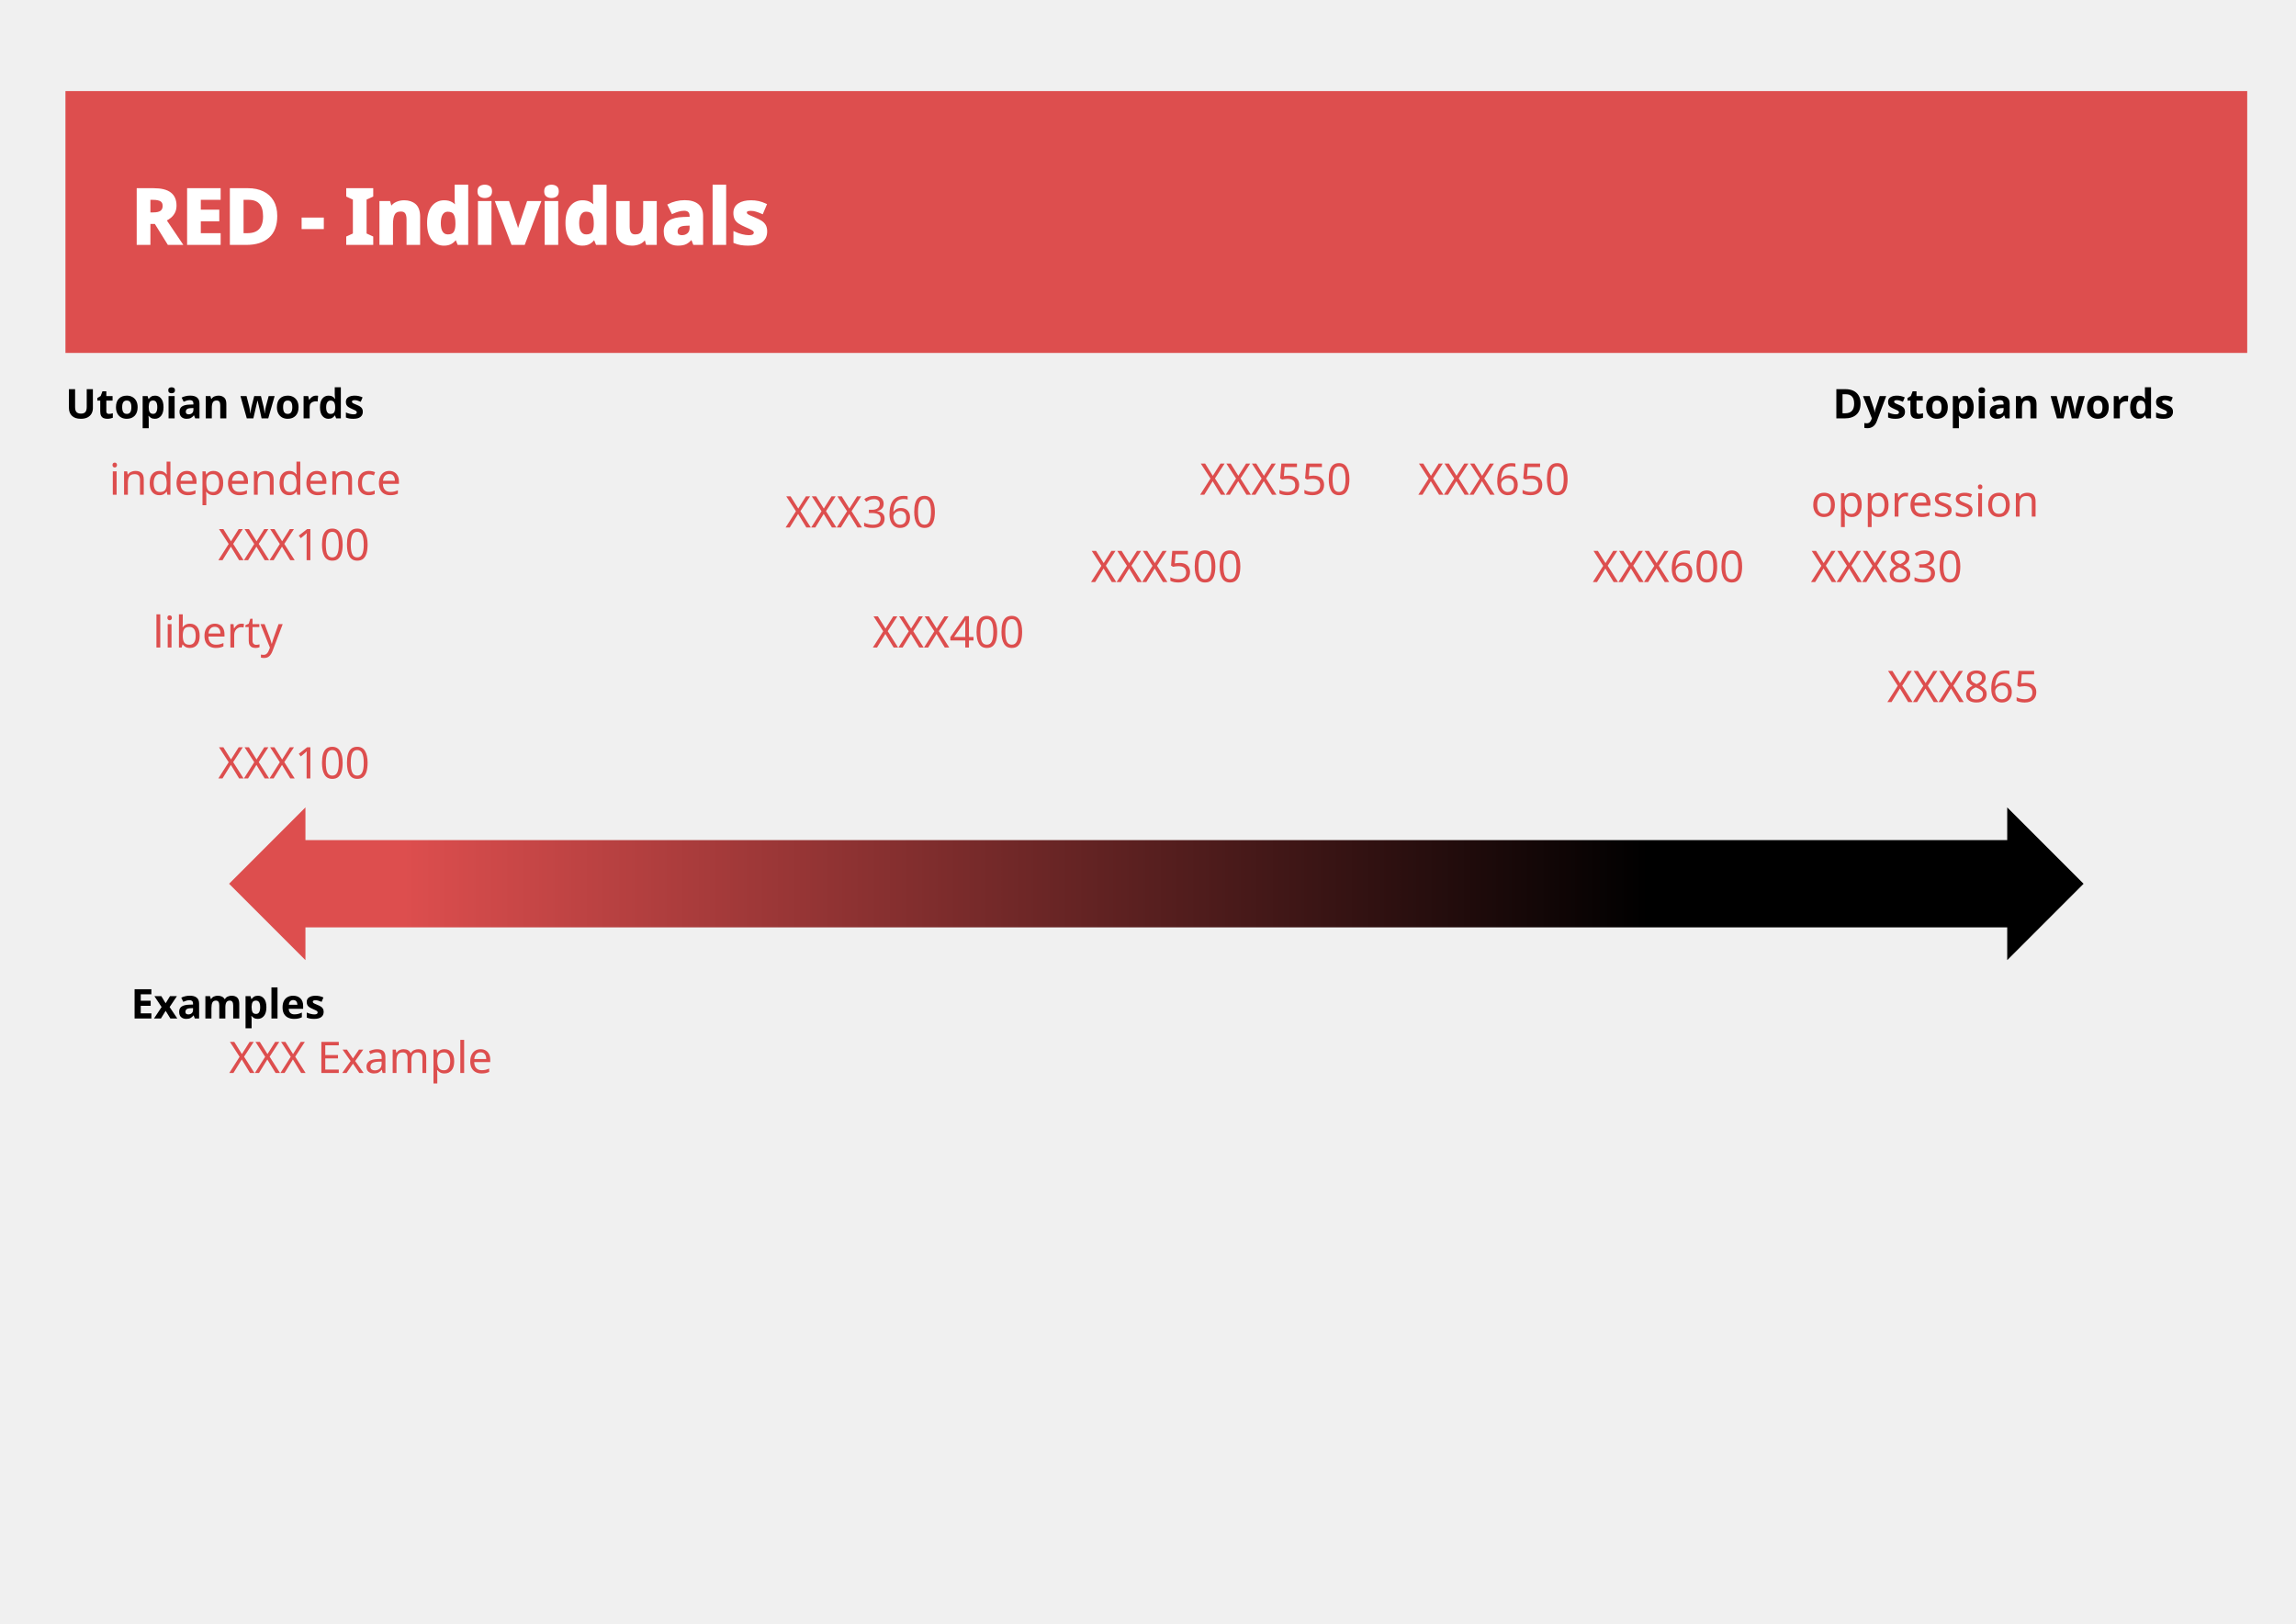
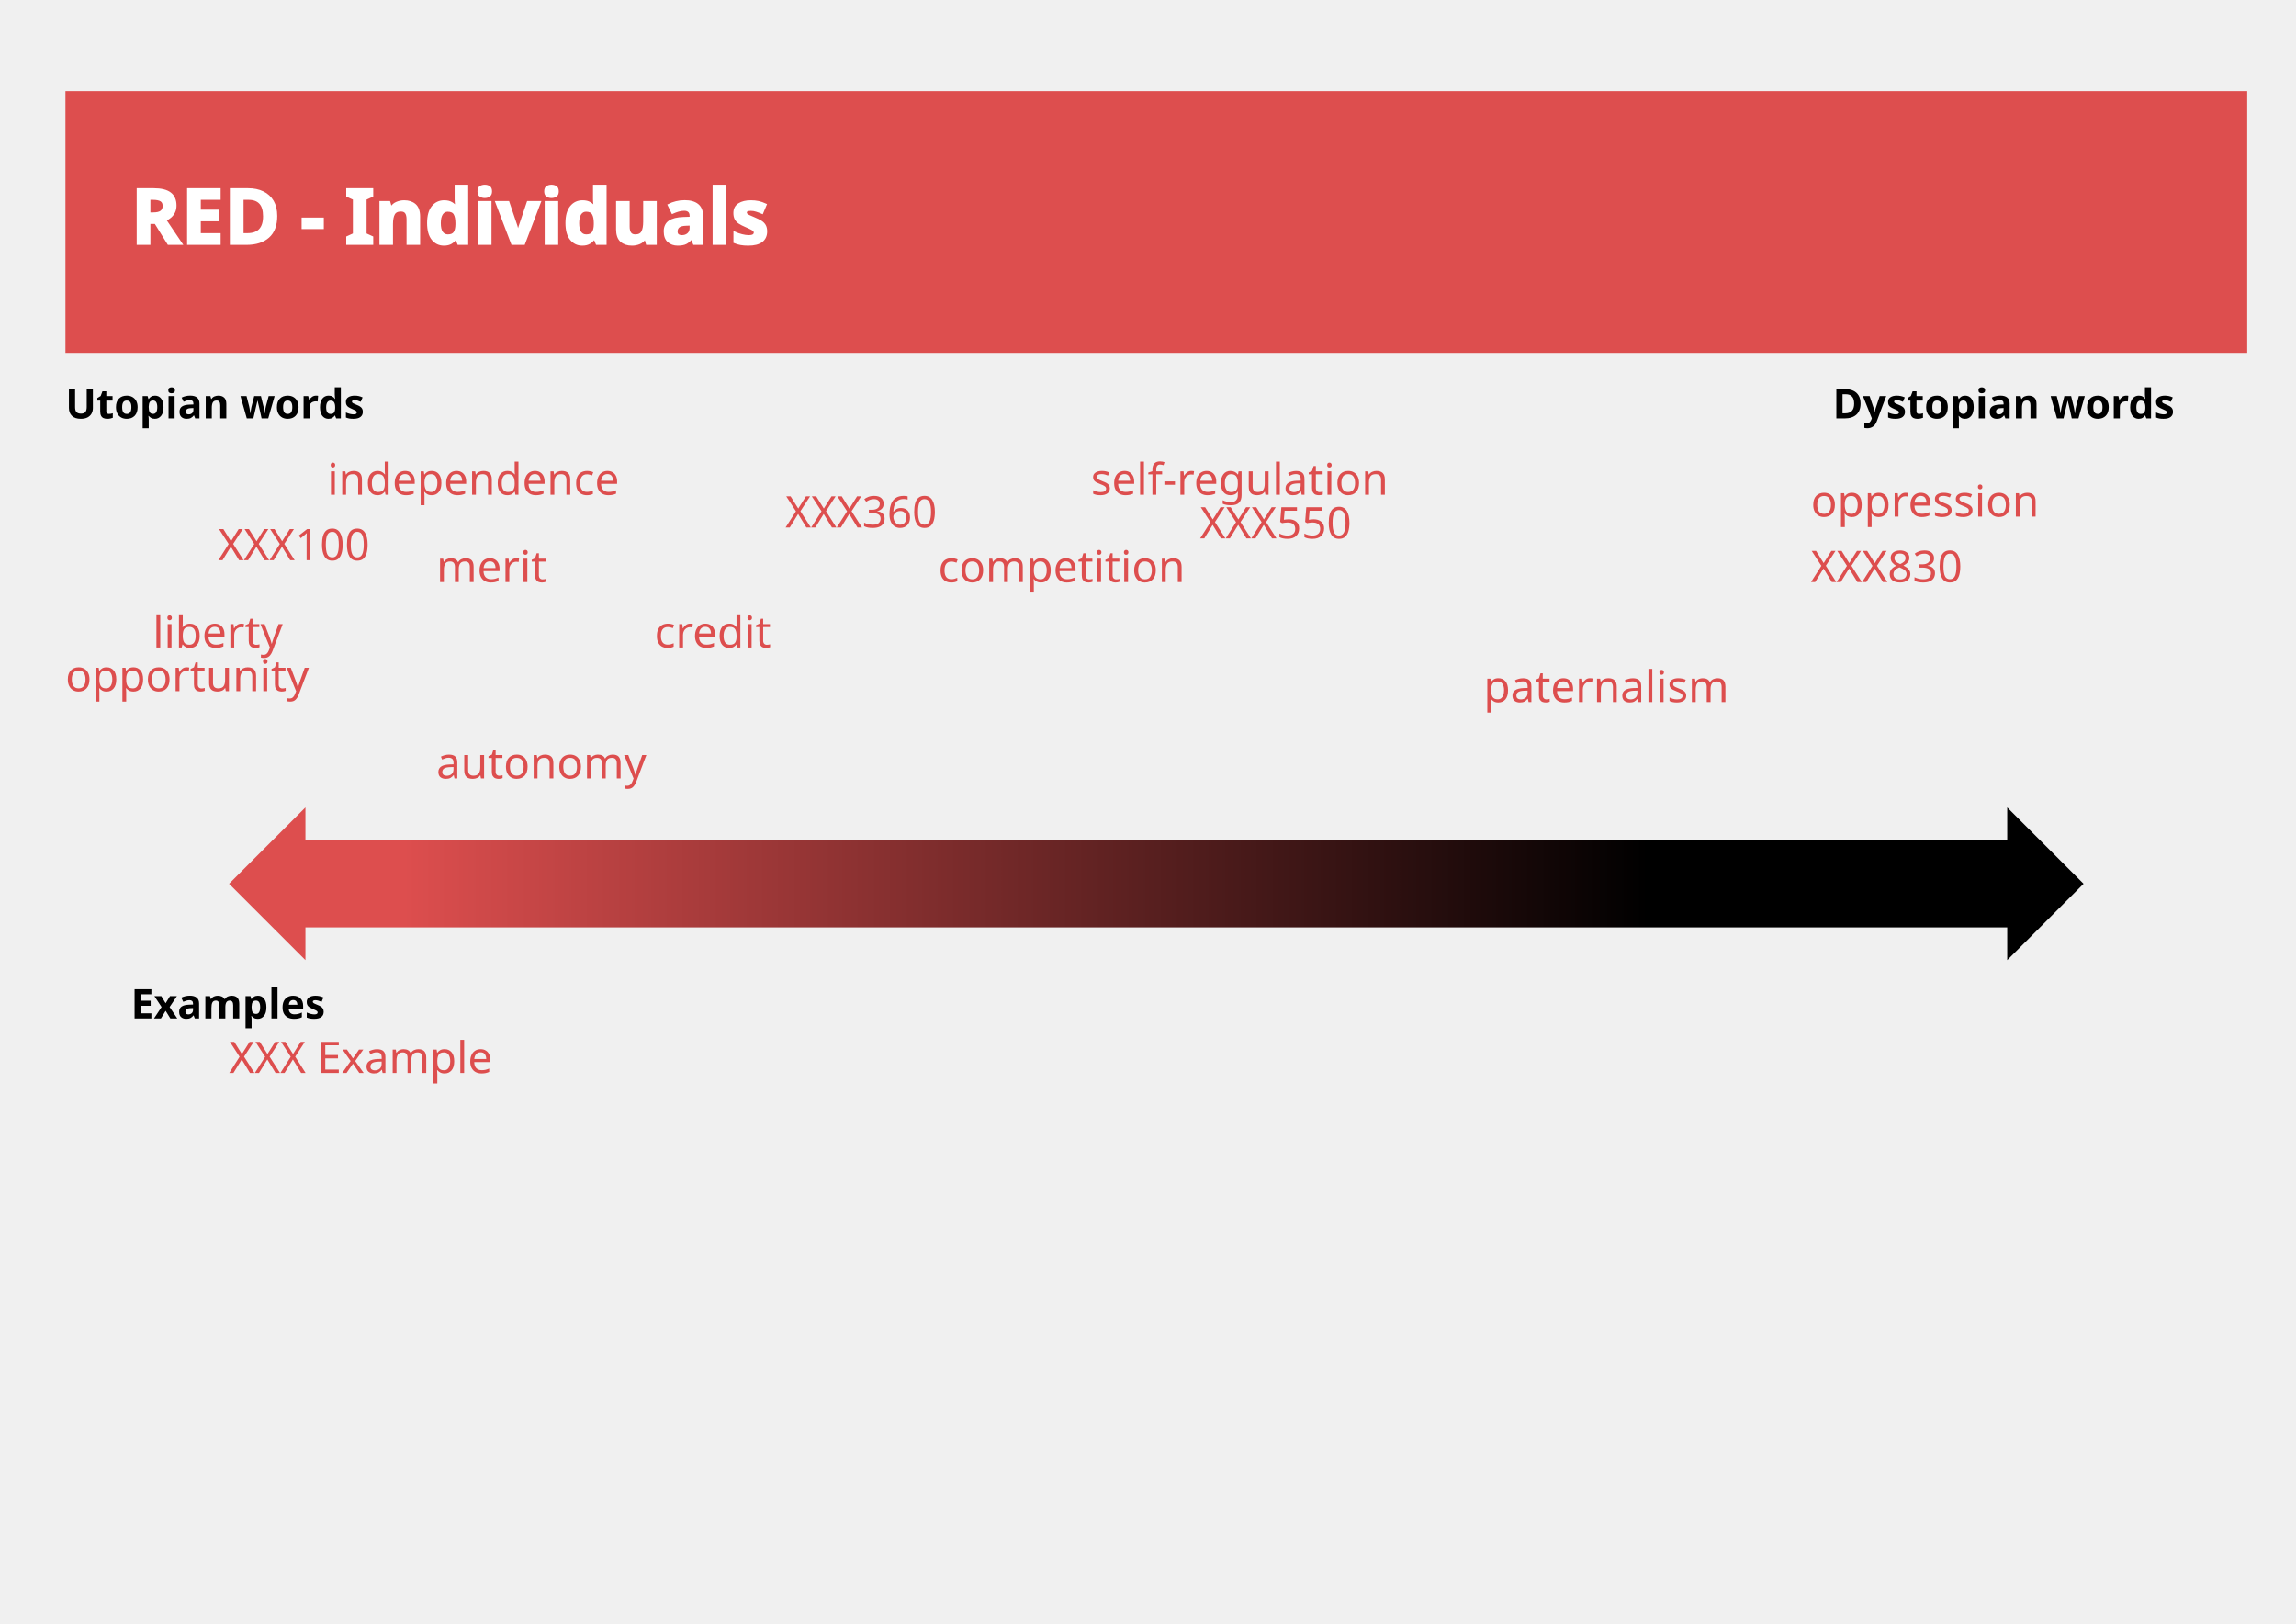
<svg xmlns="http://www.w3.org/2000/svg" xmlns:xlink="http://www.w3.org/1999/xlink" width="297mm" height="210mm" viewBox="0 0 1052.362 744.094" id="svg4763" version="1.1">
  <defs id="defs4765">
    <linearGradient id="linearGradient5333">
      <stop id="stop5323" offset="0" style="stop-color:#dd4e4e;stop-opacity:1;" />
      <stop id="stop5325" offset="1" style="stop-color:#0000000;stop-opacity:1;" />
    </linearGradient>
    <linearGradient xlink:href="#linearGradient5333" id="linearGradient5311" x1="185" y1="311.732" x2="755" y2="311.732" gradientUnits="userSpaceOnUse" />
  </defs>
  <style id="style13234">
      .myrectangle {
      stroke:none;
      fill-opacity:1
      }
  .mytext {
  font-style:normal;
  font-variant:normal;
  font-weight:bold;
  font-stretch:normal;
  font-size:30px;
  line-height:1.25;
  font-family:sans-serif;
  -inkscape-font-specification:'sans-serif, Normal';
  font-variant-ligatures:normal;
  font-variant-caps:normal;
  font-variant-numeric:normal;
  font-feature-settings:normal;
  text-align:start;
  verticle-align:middle;
  letter-spacing:0px;
  word-spacing:0px;
  writing-mode:lr-tb;
  dominant-baseline:left;
  text-anchor:start;
  fill:#000000;
  fill-opacity:1;
  stroke:none
  }
  .mytext2 {
  font-style:normal;
  font-variant:normal;
  font-weight:normal;
  font-stretch:normal;
  font-size:20px;
  line-height:1.25;
  font-family:sans-serif;
  -inkscape-font-specification:'sans-serif, Normal';
  font-variant-ligatures:normal;
  font-variant-caps:normal;
  font-variant-numeric:normal;
  font-feature-settings:normal;
  text-align:start;
  verticle-align:middle;
  letter-spacing:0px;
  word-spacing:0px;
  writing-mode:lr-tb;
  dominant-baseline:left;
  text-anchor:start;
  fill:#dd4e4e;
  fill-opacity:1;
  stroke:none
  }
  
  </style>
  <g id="layer1" transform="translate(0,-308.2677)">
    <g id="title">
      <rect class="myrectangle" style="fill:#dd4e4e" id="title-rect" width="1000" height="120" x="30" y="350" />
      <text xml:space="preserve" class="mytext" style="font-size:35px;fill:#ffffff;fill-opacity:1;stroke:#ffffff" x="60" y="420" id="title-text">
        <tspan id="tspan5855" x="60" y="420">RED - Individuals</tspan>
      </text>
    </g>
    <text xml:space="preserve" class="mytext" style="font-size:18.75px" x="30" y="500" id="words-text">
      <tspan id="tspan5859" x="30" y="500">Utopian words</tspan>
    </text>
    <text xml:space="preserve" class="mytext" style="font-size:18.75px" x="840" y="500" id="text4225">
      <tspan id="tspan4227" x="840" y="500">Dystopian words</tspan>
    </text>
    <text xml:space="preserve" class="mytext2" x="830" y="575" id="text3342">
      <tspan id="tspan3344" x="830" y="575">XXX830</tspan>
    </text>
    <text xml:space="preserve" class="mytext2" x="830" y="545" id="text4450">
      <tspan id="tspan4452" x="830" y="545">oppression</tspan>
    </text>
-     <text xml:space="preserve" class="mytext2" x="865" y="630" id="text4244">
-       <tspan id="tspan4246" x="865" y="630">XXX865</tspan>
+     <text xml:space="preserve" class="mytext2" x="680" y="630" id="text4244">
+       <tspan id="tspan4246" x="680" y="630">paternalism</tspan>
    </text>
-     <text xml:space="preserve" class="mytext2" x="650" y="535" id="text4231">
-       <tspan id="tspan4233" x="650" y="535">XXX650</tspan>
+     <text xml:space="preserve" class="mytext2" x="500" y="535" id="text4231">
+       <tspan id="tspan4233" x="500" y="535">self-regulation</tspan>
    </text>
-     <text xml:space="preserve" class="mytext2" x="600" y="675" id="text4458">
-       <tspan id="tspan4460" x="730" y="575">XXX600</tspan>
+     <text xml:space="preserve" class="mytext2" x="430" y="675" id="text4458">
+       <tspan id="tspan4460" x="430" y="575">competition</tspan>
    </text>
-     <text xml:space="preserve" class="mytext2" x="500" y="575" id="text4462">
-       <tspan id="tspan4464" x="500" y="575">XXX500</tspan>
+     <text xml:space="preserve" class="mytext2" x="30" y="625" id="text4458">
+       <tspan id="tspan4460" x="30" y="625">opportunity</tspan>
    </text>
-     <text xml:space="preserve" class="mytext2" x="400" y="605" id="text4466">
-       <tspan id="tspan4468" x="400" y="605">XXX400</tspan>
+     <text xml:space="preserve" class="mytext2" x="200" y="575" id="text4462">
+       <tspan id="tspan4464" x="200" y="575">merit</tspan>
    </text>
-     <text xml:space="preserve" class="mytext2" x="550" y="535" id="text4470">
-       <tspan id="tspan4472" x="550" y="535">XXX550</tspan>
+     <text xml:space="preserve" class="mytext2" x="300" y="605" id="text4466">
+       <tspan id="tspan4468" x="300" y="605">credit</tspan>
+     </text>
+     <text xml:space="preserve" class="mytext2" x="550" y="555" id="text4470">
+       <tspan id="tspan4472" x="550" y="555">XXX550</tspan>
    </text>
    <text xml:space="preserve" class="mytext" style="font-size:18.75px" x="60" y="775" id="text5857-8">
      <tspan id="tspan5879" x="60" y="775">Examples</tspan>
    </text>
    <text xml:space="preserve" class="mytext2" x="105" y="860" id="text4238">
      <tspan id="tspan4240" x="105" y="800">XXX Example</tspan>
    </text>
-     <text xml:space="preserve" class="mytext2" x="50" y="535" id="text3345">
-       <tspan id="tspan3345" x="50" y="535">independence</tspan>
+     <text xml:space="preserve" class="mytext2" x="150" y="535" id="text3345">
+       <tspan id="tspan3345" x="150" y="535">independence</tspan>
    </text>
    <path class="myrectangle" style="fill:url(#linearGradient5311);fill-opacity:1.0" d="M 140 370 l -35 35 l 35 35 l 0 -15 l 780 0 l 0 15 l 35 -35 l -35 -35 l 0 15 l -780 0 l 0 -15 z " transform="translate(0,308.2677)" id="rect4264" />
    <text xml:space="preserve" class="mytext2" x="360" y="550" id="text4231-1">
      <tspan id="tspan4233-6" x="360" y="550">XXX360</tspan>
    </text>
    <text xml:space="preserve" class="mytext2" x="100" y="565" id="text3345-4">
      <tspan id="tspan3345-7" x="100" y="565">XXX100</tspan>
    </text>
-     <text xml:space="preserve" class="mytext2" x="100" y="665" id="text4485">
-       <tspan id="tspan4487" x="100" y="665">XXX100</tspan>
+     <text xml:space="preserve" class="mytext2" x="200" y="665" id="text4485">
+       <tspan id="tspan4487" x="200" y="665">autonomy</tspan>
    </text>
    <text xml:space="preserve" class="mytext2" x="70" y="605" id="text4489">
      <tspan id="tspan4491" x="70" y="605">liberty</tspan>
    </text>
  </g>
</svg>
